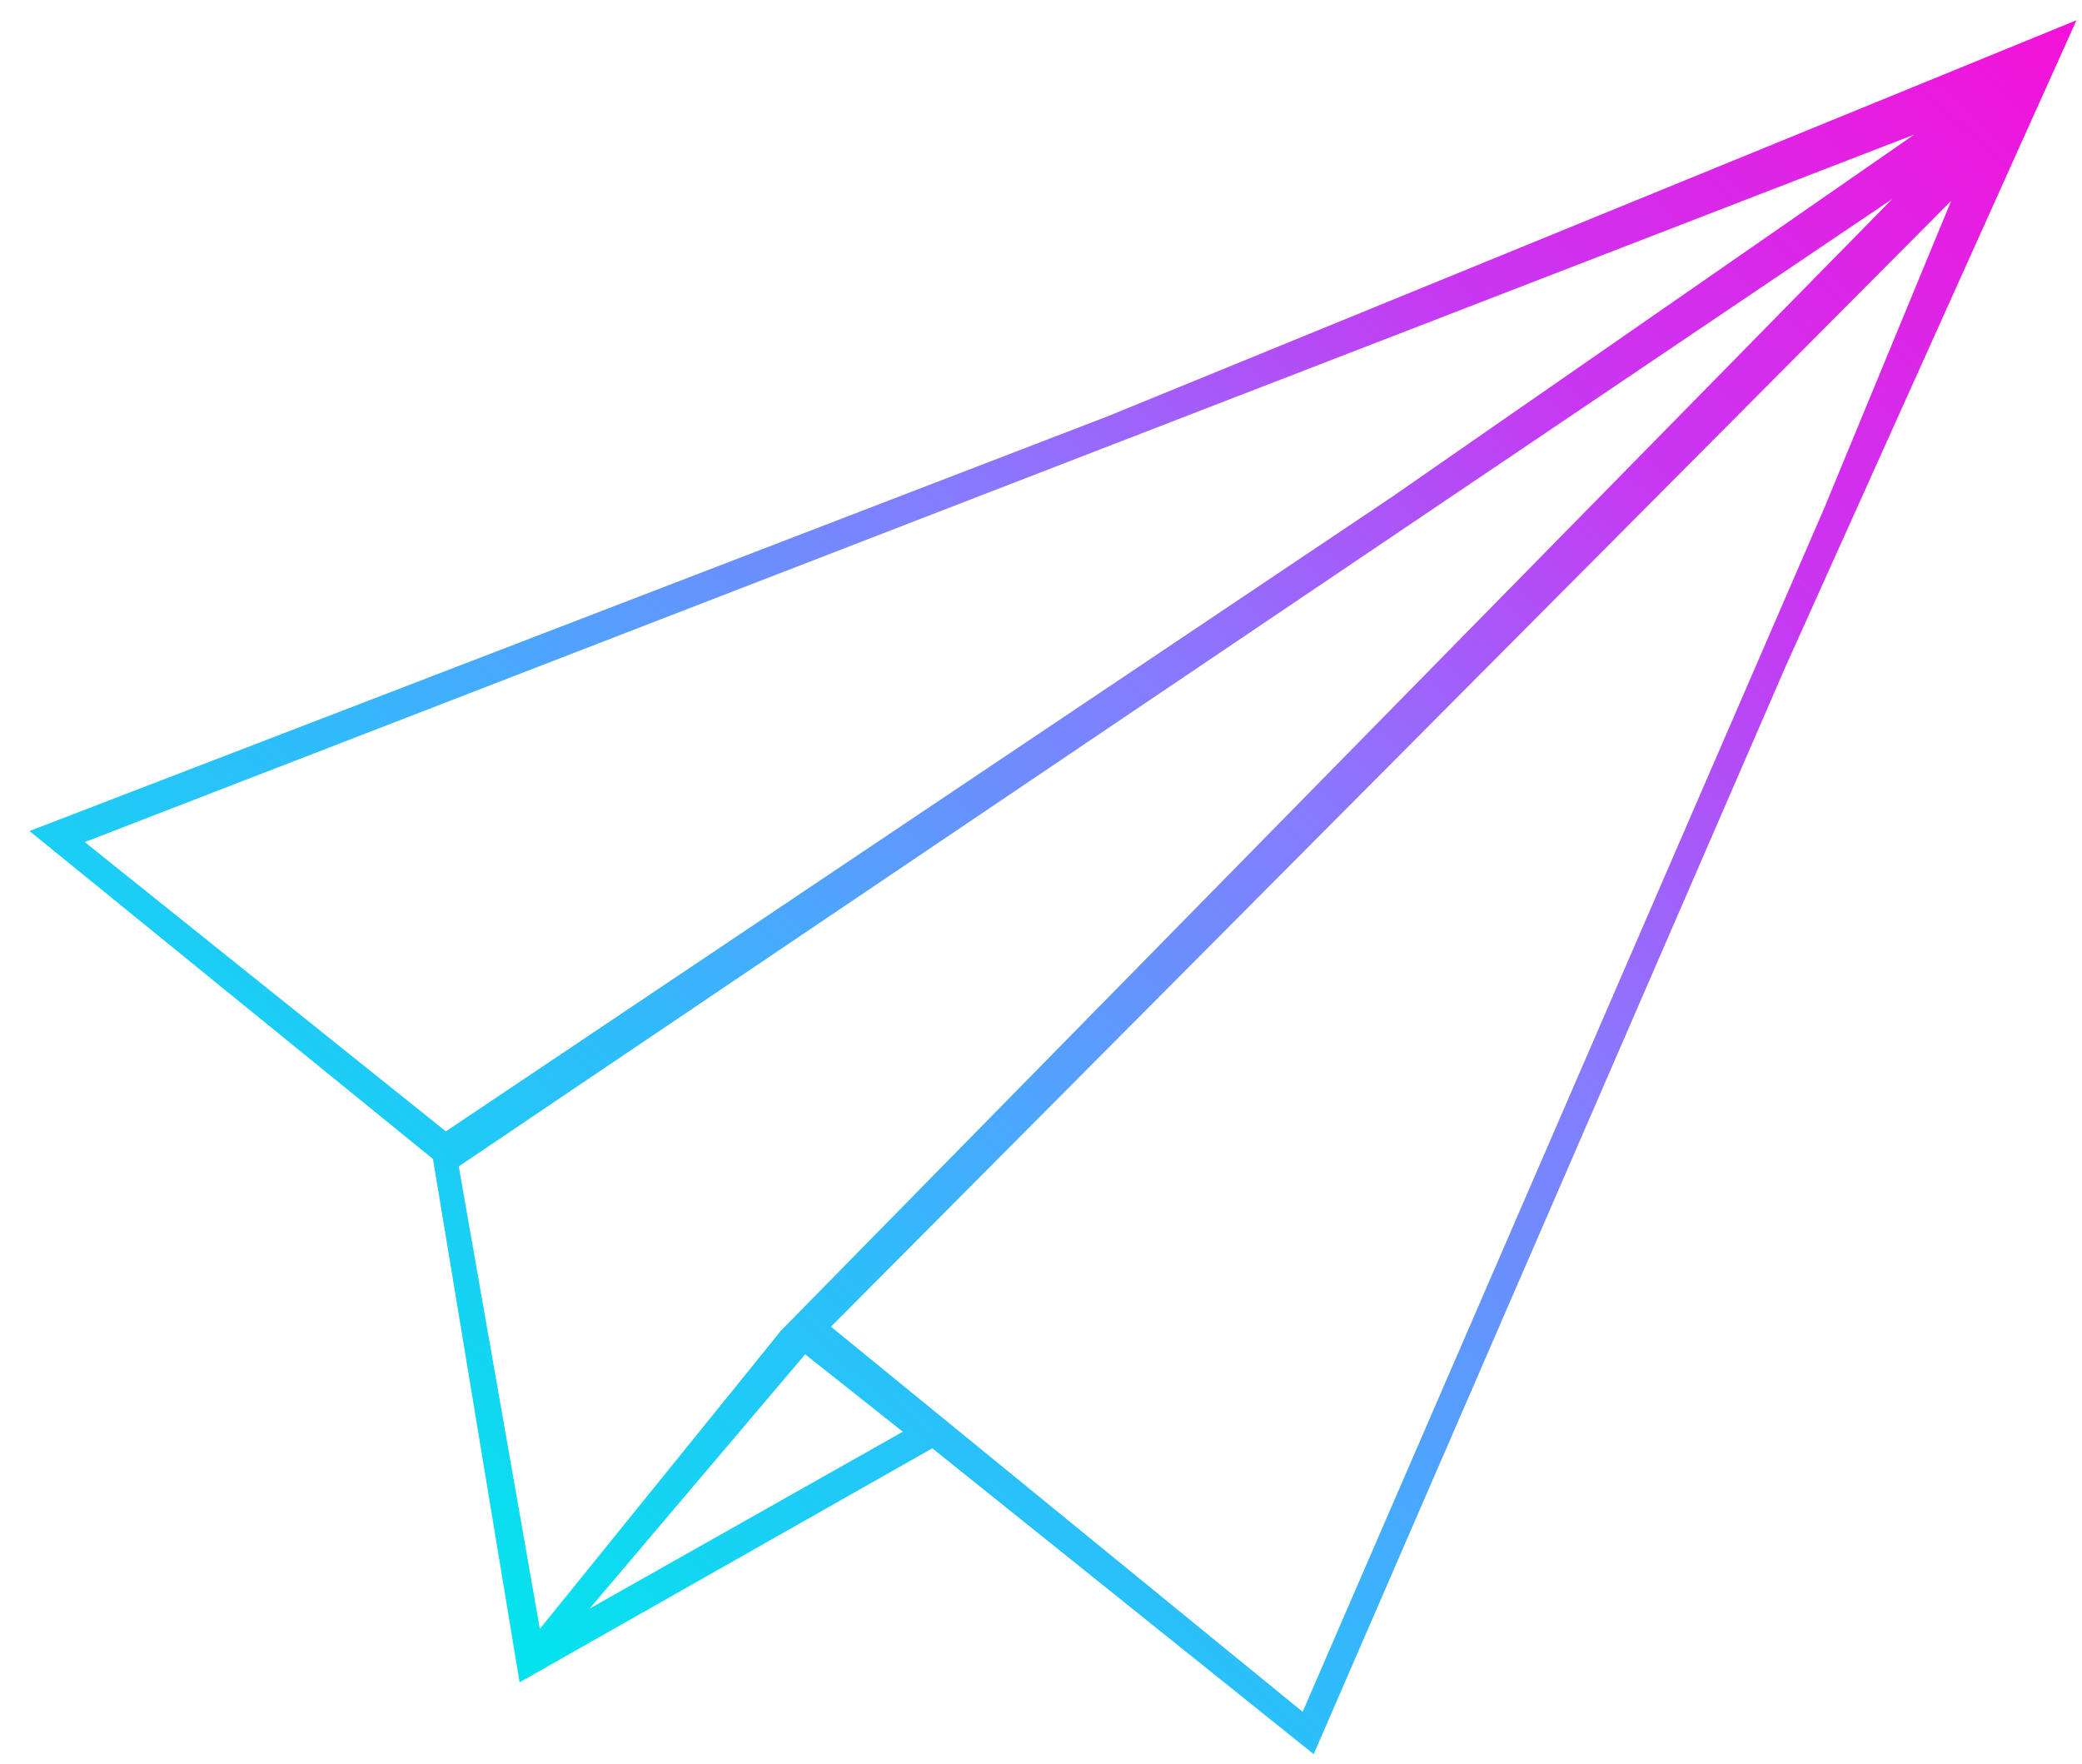
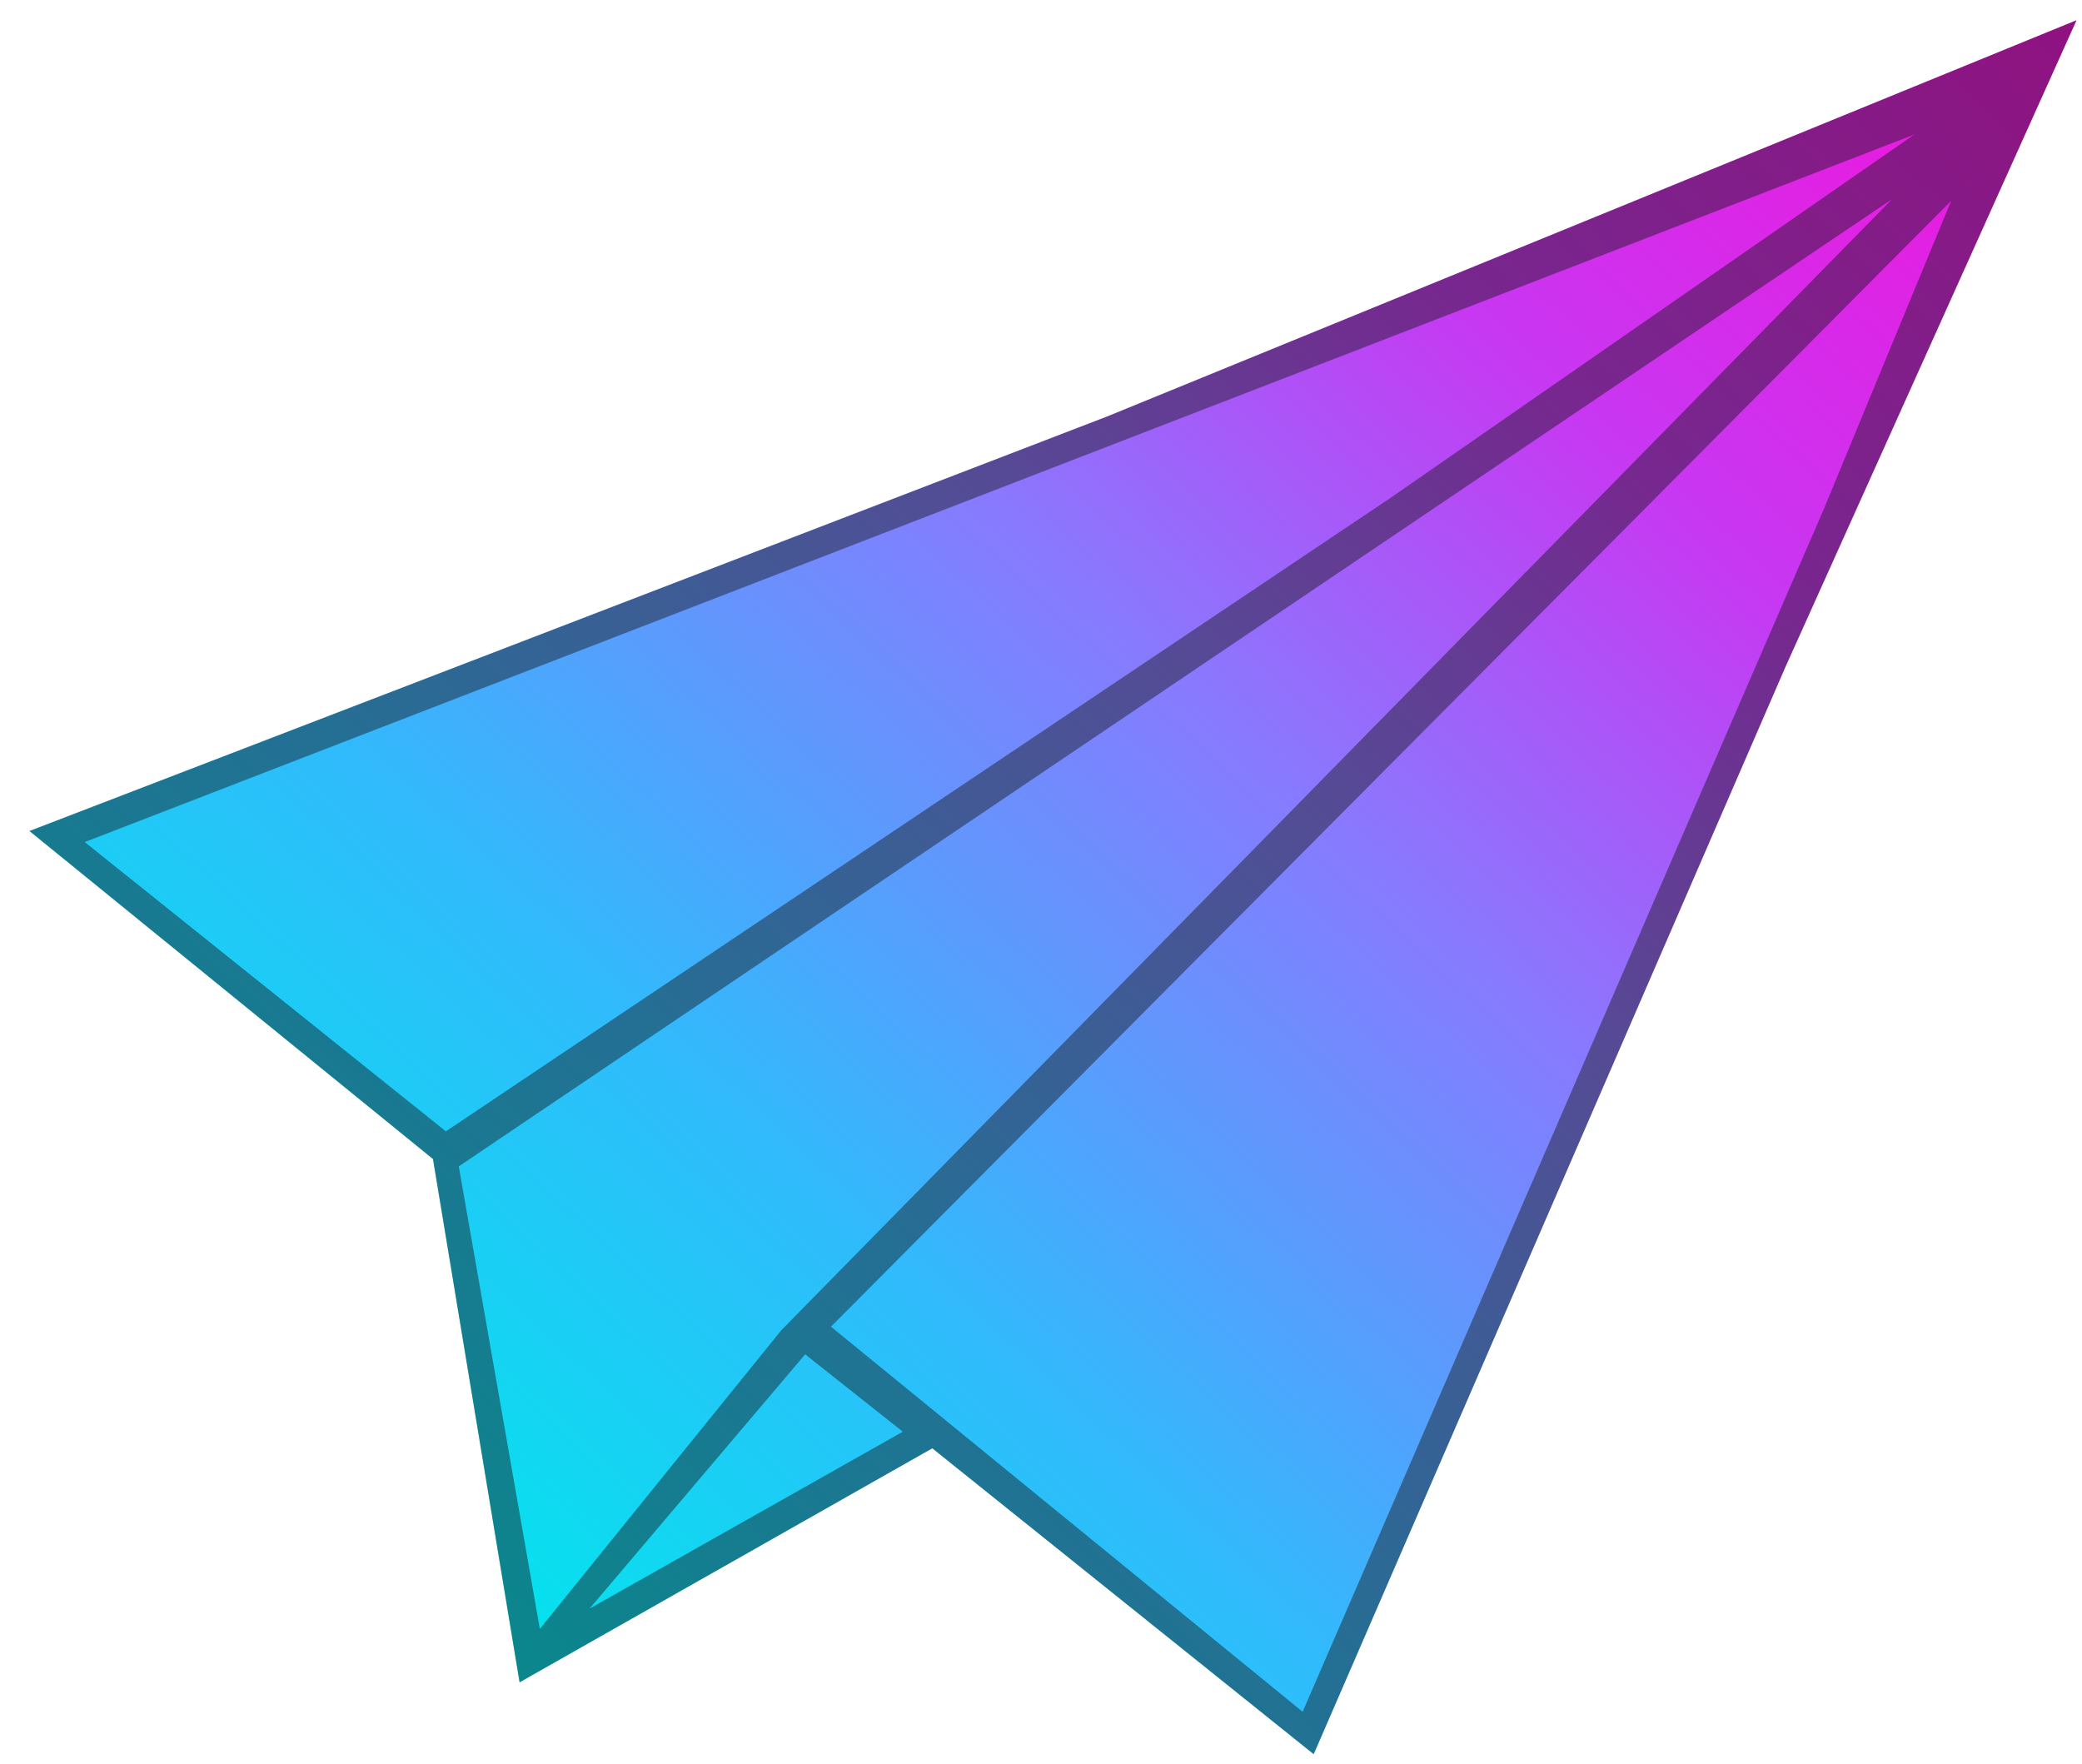
<svg xmlns="http://www.w3.org/2000/svg" viewBox="65 140 1130 957" role="img" aria-label="Spatchin paper airplane">
  <defs>
    <linearGradient id="tailToNose" gradientUnits="userSpaceOnUse" x1="356" y1="1039" x2="1179" y2="154">
      <stop offset="0" stop-color="#04e3ed" />
      <stop offset="0.24" stop-color="#31bafc" />
      <stop offset="0.52" stop-color="#8979fe" />
      <stop offset="0.73" stop-color="#c837f2" />
      <stop offset="1" stop-color="#f312d9" />
    </linearGradient>
  </defs>
-   <path fill="url(#tailToNose)" fill-rule="evenodd" d="M 1192 151 L 666 366 L 81 591 L 300 769 L 347 1053 L 571 926 L 778 1092 L 1034 502 Z M 555 917 L 385 1013 L 502 875 Z M 1124 249 L 1055 416 L 772 1069 L 516 860 Z M 1092 248 L 489 862 L 358 1024 L 314 773 Z M 1104 213 L 820 410 L 307 754 L 111 597 Z" />
+   <path fill="url(#tailToNose)" d="M 1192 151 L 666 366 L 81 591 L 300 769 L 347 1053 L 571 926 L 778 1092 L 1034 502 Z" />
+   <path fill="#151617" fill-opacity=".45" fill-rule="evenodd" d="M 1192 151 L 666 366 L 81 591 L 300 769 L 347 1053 L 571 926 L 778 1092 L 1034 502 Z M 555 917 L 385 1013 L 502 875 Z M 1124 249 L 1055 416 L 772 1069 L 516 860 Z M 1092 248 L 489 862 L 358 1024 L 314 773 Z M 1104 213 L 820 410 L 307 754 L 111 597 Z" />
</svg>
